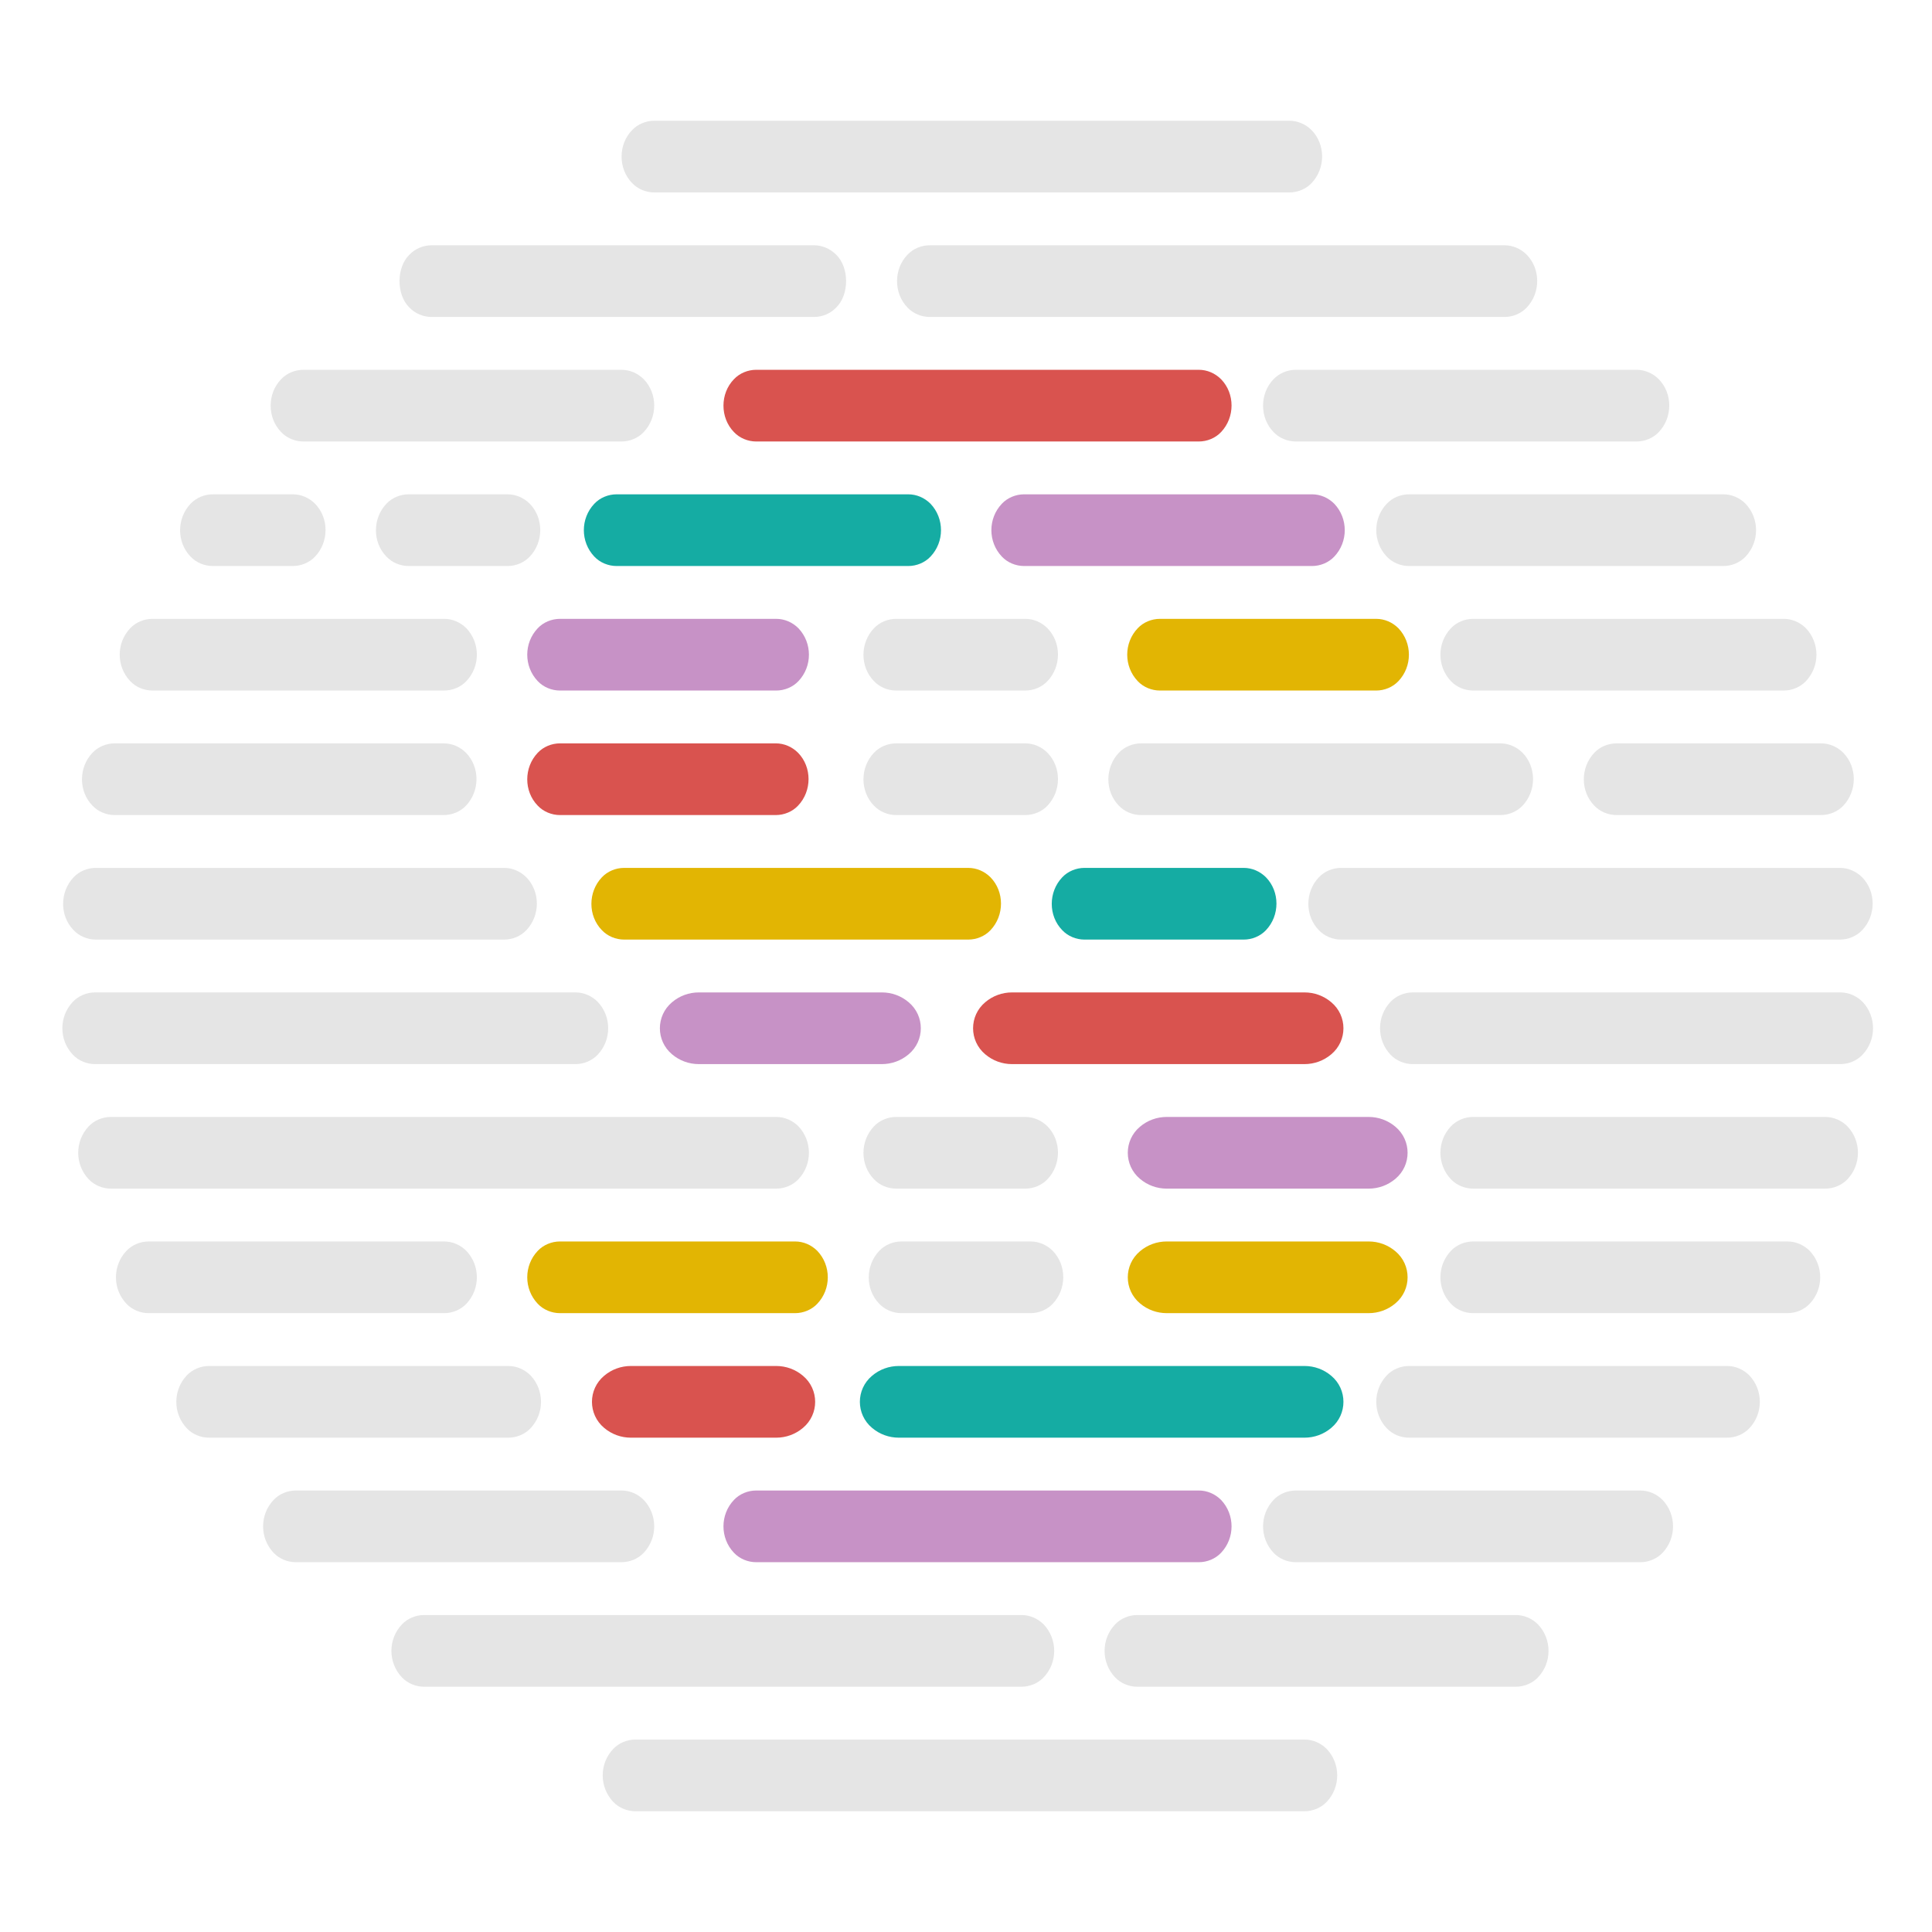
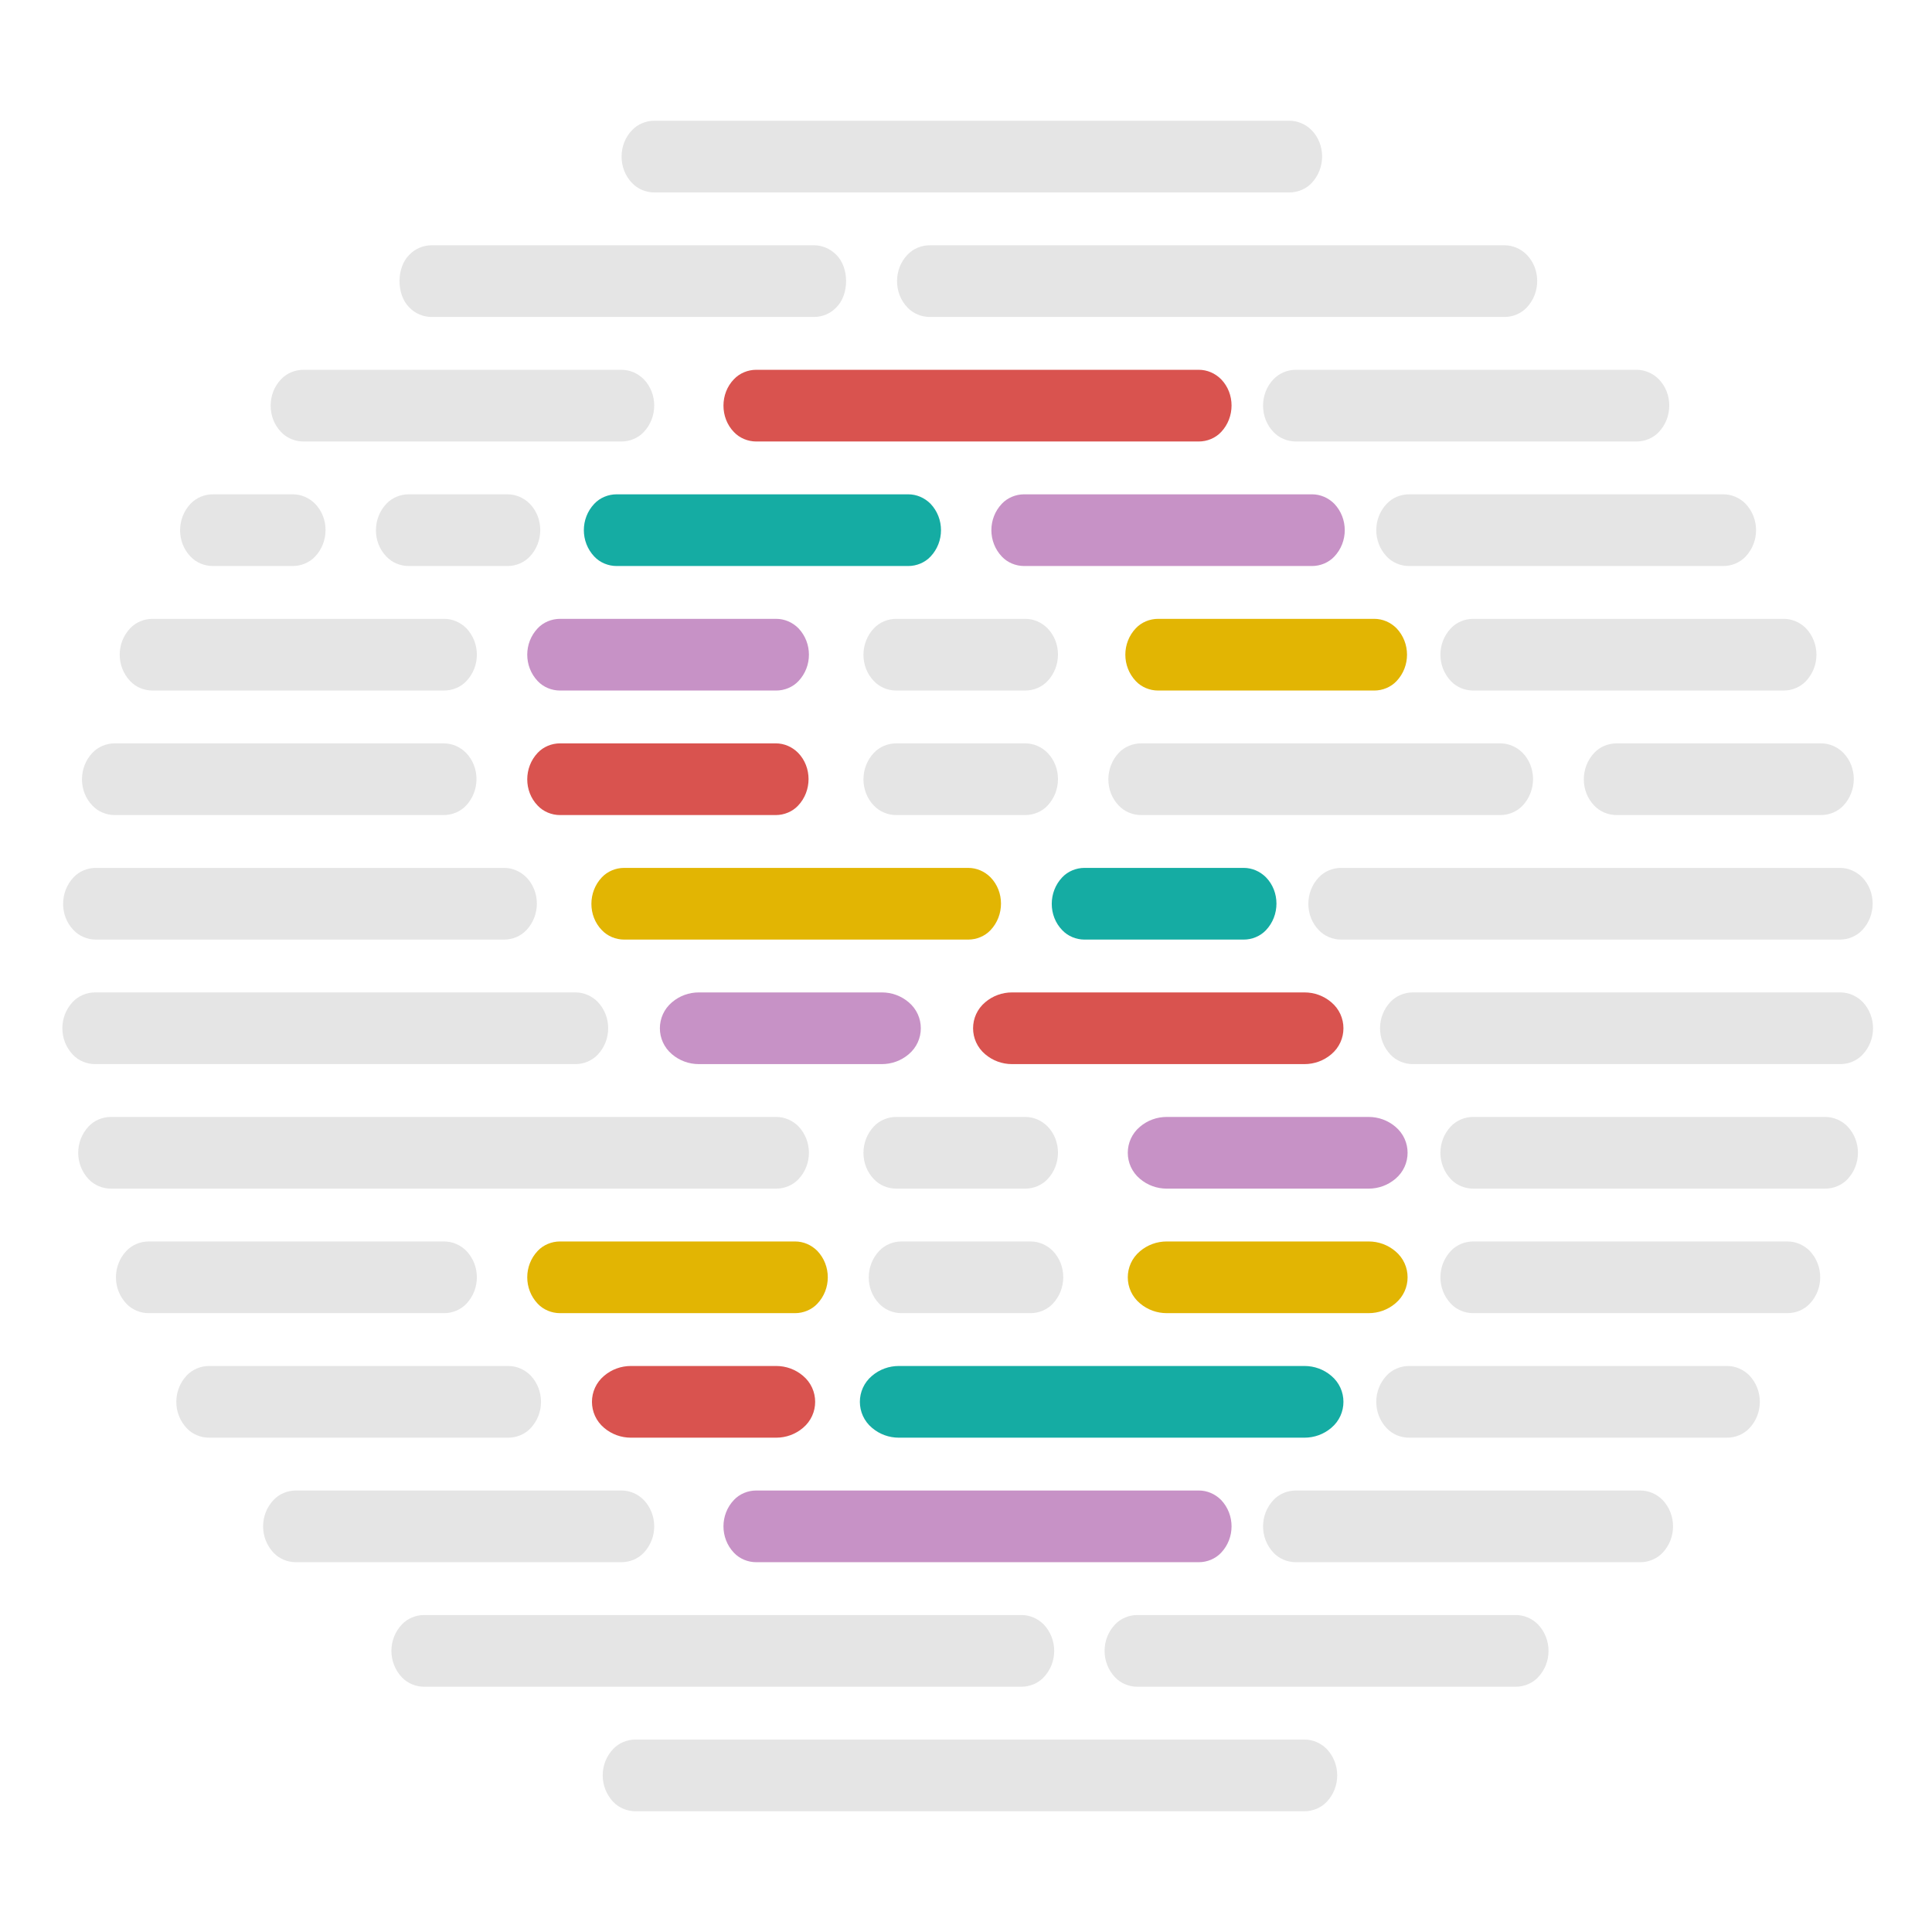
<svg xmlns="http://www.w3.org/2000/svg" version="1.0" viewBox="0 0 512 512" height="512px" width="512px" x="0px" y="0px">
  <style>.st0{fill:#e5e5e5}.st1{fill:#15aca3}.st2{fill:#e2b503}.st3{fill:#d9534f}.st4{fill:#c792c6}</style>
  <path d="M349.5 246.5c-3.7-3.8-3.7-10.1 0-14 1.5-1.6 3.7-2.5 5.9-2.5h132.2c2.2 0 4.3.9 5.9 2.5 3.7 3.8 3.7 10.1 0 14-1.5 1.6-3.7 2.5-5.9 2.5H355.4c-2.2 0-4.4-.9-5.9-2.5z" class="st0" />
  <path d="M281.5 246.5c-3.7-3.8-3.7-10.1 0-14 1.5-1.6 3.7-2.5 5.9-2.5h42.2c2.2 0 4.3.9 5.9 2.5 3.7 3.8 3.7 10.1 0 14-1.5 1.6-3.7 2.5-5.9 2.5h-42.2c-2.2 0-4.4-.9-5.9-2.5z" class="st1" />
  <path d="M159.5 246.5c-3.7-3.8-3.7-10.1 0-14 1.5-1.6 3.7-2.5 5.9-2.5h91.2c2.2 0 4.3.9 5.9 2.5 3.7 3.8 3.7 10.1 0 14-1.5 1.6-3.7 2.5-5.9 2.5h-91.2c-2.2 0-4.4-.9-5.9-2.5z" class="st2" />
  <path d="M19.5 246.5c-3.7-3.8-3.7-10.1 0-14 1.5-1.6 3.7-2.5 5.9-2.5h108.2c2.2 0 4.3.9 5.9 2.5 3.7 3.8 3.7 10.1 0 14-1.5 1.6-3.7 2.5-5.9 2.5H25.4c-2.2 0-4.4-.9-5.9-2.5zM24.5 213.5c-3.7-3.8-3.7-10.1 0-14 1.5-1.6 3.7-2.5 5.9-2.5h87.2c2.2 0 4.3.9 5.9 2.5 3.7 3.8 3.7 10.1 0 14-1.5 1.6-3.7 2.5-5.9 2.5H30.4c-2.2 0-4.4-.9-5.9-2.5z" class="st0" />
  <path d="M142.5 213.5c-3.7-3.8-3.7-10.1 0-14 1.5-1.6 3.7-2.5 5.9-2.5h57.2c2.2 0 4.3.9 5.9 2.5 3.7 3.8 3.7 10.1 0 14-1.5 1.6-3.7 2.5-5.9 2.5h-57.2c-2.2 0-4.4-.9-5.9-2.5z" class="st3" />
  <path d="M296.5 213.5c-3.7-3.8-3.7-10.1 0-14 1.5-1.6 3.7-2.5 5.9-2.5h95.2c2.2 0 4.3.9 5.9 2.5 3.7 3.8 3.7 10.1 0 14-1.5 1.6-3.7 2.5-5.9 2.5h-95.2c-2.2 0-4.4-.9-5.9-2.5zM422.5 213.5c-3.7-3.8-3.7-10.1 0-14 1.5-1.6 3.7-2.5 5.9-2.5h54.2c2.2 0 4.3.9 5.9 2.5 3.7 3.8 3.7 10.1 0 14-1.5 1.6-3.7 2.5-5.9 2.5h-54.2c-2.2 0-4.4-.9-5.9-2.5zM231.6 199.5c1.5-1.6 3.7-2.5 5.9-2.5h34.2c2.2 0 4.3.9 5.9 2.5 3.7 3.8 3.7 10.1 0 14-1.5 1.6-3.7 2.5-5.9 2.5h-34.2c-2.2 0-4.4-.9-5.9-2.5-3.7-3.8-3.7-10.1 0-14M231.6 166.5c1.5-1.6 3.7-2.5 5.9-2.5h34.2c2.2 0 4.3.9 5.9 2.5 3.7 3.8 3.7 10.1 0 14-1.5 1.6-3.7 2.5-5.9 2.5h-34.2c-2.2 0-4.4-.9-5.9-2.5-3.7-3.8-3.7-10.1 0-14M384.5 180.5c-3.7-3.9-3.7-10.1 0-14 1.5-1.6 3.7-2.5 5.9-2.5h82.3c2.2 0 4.3.9 5.9 2.5 3.7 3.9 3.7 10.1 0 14-1.5 1.6-3.7 2.5-5.9 2.5h-82.3c-2.2 0-4.4-.9-5.9-2.5z" class="st0" />
-   <path d="M301.5 180.5c-3.7-3.9-3.7-10.1 0-14 1.5-1.6 3.7-2.5 5.9-2.5h57.3c2.2 0 4.3.9 5.9 2.5 3.7 3.9 3.7 10.1 0 14-1.5 1.6-3.7 2.5-5.9 2.5h-57.3c-2.2 0-4.4-.9-5.9-2.5z" class="st2" />
+   <path d="M301 180.5c-3.7-3.9-3.7-10.1 0-14 1.5-1.6 3.7-2.5 5.9-2.5h57.3c2.2 0 4.3.9 5.9 2.5 3.7 3.9 3.7 10.1 0 14-1.5 1.6-3.7 2.5-5.9 2.5h-57.3c-2.2 0-4.4-.9-5.9-2.5z" class="st2" />
  <path d="M142.5 180.5c-3.7-3.9-3.7-10.1 0-14 1.5-1.6 3.7-2.5 5.9-2.5h57.3c2.2 0 4.3.9 5.9 2.5 3.7 3.9 3.7 10.1 0 14-1.5 1.6-3.7 2.5-5.9 2.5h-57.3c-2.2 0-4.4-.9-5.9-2.5z" class="st4" />
  <path d="M34.5 180.5c-3.7-3.9-3.7-10.1 0-14 1.5-1.6 3.7-2.5 5.9-2.5h77.3c2.2 0 4.3.9 5.9 2.5 3.7 3.9 3.7 10.1 0 14-1.5 1.6-3.7 2.5-5.9 2.5H40.4c-2.2 0-4.4-.9-5.9-2.5zM367.5 147.5c-3.7-3.9-3.7-10.1 0-14 1.5-1.6 3.7-2.5 5.9-2.5h83.3c2.2 0 4.3.9 5.9 2.5 3.7 3.9 3.7 10.1 0 14-1.5 1.6-3.7 2.5-5.9 2.5h-83.3c-2.2 0-4.4-.9-5.9-2.5z" class="st0" />
  <path d="M265.5 147.5c-3.7-3.9-3.7-10.1 0-14 1.5-1.6 3.7-2.5 5.9-2.5h76.3c2.2 0 4.3.9 5.9 2.5 3.7 3.9 3.7 10.1 0 14-1.5 1.6-3.7 2.5-5.9 2.5h-76.3c-2.2 0-4.4-.9-5.9-2.5z" class="st4" />
  <path d="M157.5 147.5c-3.7-3.9-3.7-10.1 0-14 1.5-1.6 3.7-2.5 5.9-2.5h77.3c2.2 0 4.3.9 5.9 2.5 3.7 3.9 3.7 10.1 0 14-1.5 1.6-3.7 2.5-5.9 2.5h-77.3c-2.2 0-4.4-.9-5.9-2.5z" class="st1" />
  <path d="M102.4 133.5c1.5-1.6 3.7-2.5 5.9-2.5h26.2c2.2 0 4.3.9 5.9 2.5 3.7 3.8 3.7 10.1 0 14-1.5 1.6-3.7 2.5-5.9 2.5h-26.2c-2.2 0-4.4-.9-5.9-2.5-3.7-3.8-3.7-10.1 0-14M50.5 133.5c1.5-1.6 3.7-2.5 5.9-2.5h21.2c2.2 0 4.3.9 5.9 2.5 3.7 3.8 3.7 10.1 0 14-1.5 1.6-3.7 2.5-5.9 2.5H56.4c-2.2 0-4.4-.9-5.9-2.5-3.7-3.8-3.7-10.1 0-14M337.5 114.5c-3.7-3.8-3.7-10.2 0-14 1.5-1.6 3.7-2.5 5.9-2.5h90.3c2.2 0 4.3.9 5.9 2.5 3.7 3.8 3.7 10.1 0 14-1.5 1.6-3.7 2.5-5.9 2.5h-90.3c-2.2 0-4.4-.9-5.9-2.5z" class="st0" />
  <path d="M194.5 114.5c-3.7-3.8-3.7-10.2 0-14 1.5-1.6 3.7-2.5 5.9-2.5h117.3c2.2 0 4.3.9 5.9 2.5 3.7 3.8 3.7 10.1 0 14-1.5 1.6-3.7 2.5-5.9 2.5H200.4c-2.2 0-4.4-.9-5.9-2.5z" class="st3" />
  <path d="M74.5 114.5c-3.7-3.8-3.7-10.2 0-14 1.5-1.6 3.7-2.5 5.9-2.5h84.3c2.2 0 4.3.9 5.9 2.5 3.7 3.8 3.7 10.1 0 14-1.5 1.6-3.7 2.5-5.9 2.5H80.4c-2.2 0-4.4-.9-5.9-2.5zM240.5 81.5c-3.7-3.8-3.7-10.2 0-14 1.5-1.6 3.7-2.5 5.9-2.5h152.3c2.2 0 4.3.9 5.9 2.5 3.7 3.8 3.7 10.1 0 14-1.5 1.6-3.7 2.5-5.9 2.5H246.4c-2.2 0-4.4-.9-5.9-2.5zM108.5 81.5c-3.5-3.4-3.5-10.6 0-14 1.5-1.6 3.7-2.5 5.9-2.5h101.3c2.2 0 4.3.9 5.9 2.5 3.5 3.4 3.5 10.6 0 14-1.5 1.6-3.7 2.5-5.9 2.5H114.4c-2.2 0-4.4-.9-5.9-2.5zM167.5 48.5c-3.7-3.8-3.7-10.2 0-14 1.5-1.6 3.7-2.5 5.9-2.5h168.3c2.2 0 4.3.9 5.9 2.5 3.7 3.8 3.7 10.1 0 14-1.5 1.6-3.7 2.5-5.9 2.5H173.4c-2.2 0-4.4-.9-5.9-2.5zM19.3 279.5c-3.7-3.9-3.7-10.1 0-14 1.5-1.6 3.7-2.5 5.9-2.5h127.3c2.2 0 4.3.9 5.9 2.5 3.7 3.9 3.7 10.1 0 14-1.5 1.6-3.7 2.5-5.9 2.5H25.2c-2.2 0-4.4-.9-5.9-2.5z" class="st0" />
  <path d="M178.1 279.4c-4.3-3.6-4.3-10.2 0-13.8 2-1.7 4.5-2.6 7.1-2.6h48.5c2.6 0 5.1.9 7.1 2.6 4.3 3.6 4.3 10.2 0 13.8-2 1.7-4.5 2.6-7.1 2.6h-48.5c-2.6 0-5.1-.9-7.1-2.6z" class="st4" />
  <path d="M368.5 279.5c-3.7-3.9-3.7-10.1 0-14 1.5-1.6 3.7-2.5 5.9-2.5h113.3c2.2 0 4.3.9 5.9 2.5 3.7 3.9 3.7 10.1 0 14-1.5 1.6-3.7 2.5-5.9 2.5H374.4c-2.2 0-4.4-.9-5.9-2.5z" class="st0" />
  <path d="M261.1 279.4c-4.3-3.6-4.3-10.2 0-13.8 2-1.7 4.5-2.6 7.1-2.6h77.5c2.6 0 5.1.9 7.1 2.6 4.3 3.6 4.3 10.2 0 13.8-2 1.7-4.5 2.6-7.1 2.6h-77.5c-2.6 0-5.1-.9-7.1-2.6z" class="st3" />
  <path d="M23.5 312.5c-3.7-3.9-3.7-10.1 0-14 1.5-1.6 3.7-2.5 5.9-2.5h176.3c2.2 0 4.3.9 5.9 2.5 3.7 3.9 3.7 10.1 0 14-1.5 1.6-3.7 2.5-5.9 2.5H29.4c-2.2 0-4.4-.9-5.9-2.5z" class="st0" />
  <path d="M302.1 312.4c-4.3-3.6-4.3-10.2 0-13.8 2-1.7 4.5-2.6 7.1-2.6h53.5c2.6 0 5.1.9 7.1 2.6 4.3 3.6 4.3 10.2 0 13.8-2 1.7-4.5 2.6-7.1 2.6h-53.5c-2.6 0-5.1-.9-7.1-2.6z" class="st4" />
  <path d="M384.5 312.5c-3.7-3.9-3.7-10.1 0-14 1.5-1.6 3.7-2.5 5.9-2.5h93.3c2.2 0 4.3.9 5.9 2.5 3.7 3.9 3.7 10.1 0 14-1.5 1.6-3.7 2.5-5.9 2.5h-93.3c-2.2 0-4.4-.9-5.9-2.5zM231.6 298.5c1.5-1.6 3.7-2.5 5.9-2.5h34.2c2.2 0 4.3.9 5.9 2.5 3.7 3.8 3.7 10.1 0 14-1.5 1.6-3.7 2.5-5.9 2.5h-34.2c-2.2 0-4.4-.9-5.9-2.5-3.7-3.8-3.7-10.1 0-14M233 331.5c1.5-1.6 3.7-2.5 5.9-2.5h34.2c2.2 0 4.3.9 5.9 2.5 3.7 3.8 3.7 10.1 0 14-1.5 1.6-3.7 2.5-5.9 2.5h-34.2c-2.2 0-4.4-.9-5.9-2.5-3.7-3.8-3.7-10.1 0-14M33.5 345.5c-3.7-3.9-3.7-10.1 0-14 1.5-1.6 3.7-2.5 5.9-2.5h78.3c2.2 0 4.3.9 5.9 2.5 3.7 3.9 3.7 10.1 0 14-1.5 1.6-3.7 2.5-5.9 2.5H39.4c-2.2 0-4.4-.9-5.9-2.5z" class="st0" />
  <path d="M142.5 345.5c-3.7-3.9-3.7-10.1 0-14 1.5-1.6 3.7-2.5 5.9-2.5h62.3c2.2 0 4.3.9 5.9 2.5 3.7 3.9 3.7 10.1 0 14-1.5 1.6-3.7 2.5-5.9 2.5h-62.3c-2.2 0-4.4-.9-5.9-2.5zM302.1 345.4c-4.3-3.6-4.3-10.2 0-13.8 2-1.7 4.5-2.6 7.1-2.6h53.5c2.6 0 5.1.9 7.1 2.6 4.3 3.6 4.3 10.2 0 13.8-2 1.7-4.5 2.6-7.1 2.6h-53.5c-2.6 0-5.1-.9-7.1-2.6z" class="st2" />
  <path d="M384.5 345.5c-3.7-3.9-3.7-10.1 0-14 1.5-1.6 3.7-2.5 5.9-2.5h83.3c2.2 0 4.3.9 5.9 2.5 3.7 3.9 3.7 10.1 0 14-1.5 1.6-3.7 2.5-5.9 2.5h-83.3c-2.2 0-4.4-.9-5.9-2.5zM49.5 378.5c-3.7-3.9-3.7-10.1 0-14 1.5-1.6 3.7-2.5 5.9-2.5h79.3c2.2 0 4.3.9 5.9 2.5 3.7 3.9 3.7 10.1 0 14-1.5 1.6-3.7 2.5-5.9 2.5H55.4c-2.2 0-4.4-.9-5.9-2.5z" class="st0" />
  <path d="M160.1 378.4c-4.3-3.6-4.3-10.2 0-13.8 2-1.7 4.5-2.6 7.1-2.6h38.5c2.6 0 5.1.9 7.1 2.6 4.3 3.6 4.3 10.2 0 13.8-2 1.7-4.5 2.6-7.1 2.6h-38.5c-2.6 0-5.1-.9-7.1-2.6z" class="st3" />
  <path d="M231.1 378.4c-4.3-3.6-4.3-10.2 0-13.8 2-1.7 4.5-2.6 7.1-2.6h107.5c2.6 0 5.1.9 7.1 2.6 4.3 3.6 4.3 10.2 0 13.8-2 1.7-4.5 2.6-7.1 2.6H238.2c-2.6 0-5.1-.9-7.1-2.6z" class="st1" />
  <path d="M367.5 378.5c-3.7-3.9-3.7-10.1 0-14 1.5-1.6 3.7-2.5 5.9-2.5h84.3c2.2 0 4.3.9 5.9 2.5 3.7 3.9 3.7 10.1 0 14-1.5 1.6-3.7 2.5-5.9 2.5h-84.3c-2.2 0-4.4-.9-5.9-2.5zM72.5 411.5c-3.7-3.9-3.7-10.1 0-14 1.5-1.6 3.7-2.5 5.9-2.5h86.3c2.2 0 4.3.9 5.9 2.5 3.7 3.9 3.7 10.1 0 14-1.5 1.6-3.7 2.5-5.9 2.5H78.4c-2.2 0-4.4-.9-5.9-2.5z" class="st0" />
  <path d="M194.5 411.5c-3.7-3.9-3.7-10.1 0-14 1.5-1.6 3.7-2.5 5.9-2.5h117.3c2.2 0 4.3.9 5.9 2.5 3.7 3.9 3.7 10.1 0 14-1.5 1.6-3.7 2.5-5.9 2.5H200.4c-2.2 0-4.4-.9-5.9-2.5z" class="st4" />
  <path d="M337.5 411.5c-3.7-3.9-3.7-10.1 0-14 1.5-1.6 3.7-2.5 5.9-2.5h91.3c2.2 0 4.3.9 5.9 2.5 3.7 3.9 3.7 10.1 0 14-1.5 1.6-3.7 2.5-5.9 2.5h-91.3c-2.2 0-4.4-.9-5.9-2.5zM295.5 444.5c-3.7-3.9-3.7-10.1 0-14 1.5-1.6 3.7-2.5 5.9-2.5h100.3c2.2 0 4.3.9 5.9 2.5 3.7 3.9 3.7 10.1 0 14-1.5 1.6-3.7 2.5-5.9 2.5H301.4c-2.2 0-4.4-.9-5.9-2.5zM106.5 444.5c-3.7-3.9-3.7-10.1 0-14 1.5-1.6 3.7-2.5 5.9-2.5h158.3c2.2 0 4.3.9 5.9 2.5 3.7 3.9 3.7 10.1 0 14-1.5 1.6-3.7 2.5-5.9 2.5H112.4c-2.2 0-4.4-.9-5.9-2.5zM162.5 477.5c-3.7-3.9-3.7-10.1 0-14 1.5-1.6 3.7-2.5 5.9-2.5h177.3c2.2 0 4.3.9 5.9 2.5 3.7 3.9 3.7 10.1 0 14-1.5 1.6-3.7 2.5-5.9 2.5H168.4c-2.2 0-4.4-.9-5.9-2.5z" class="st0" />
</svg>
